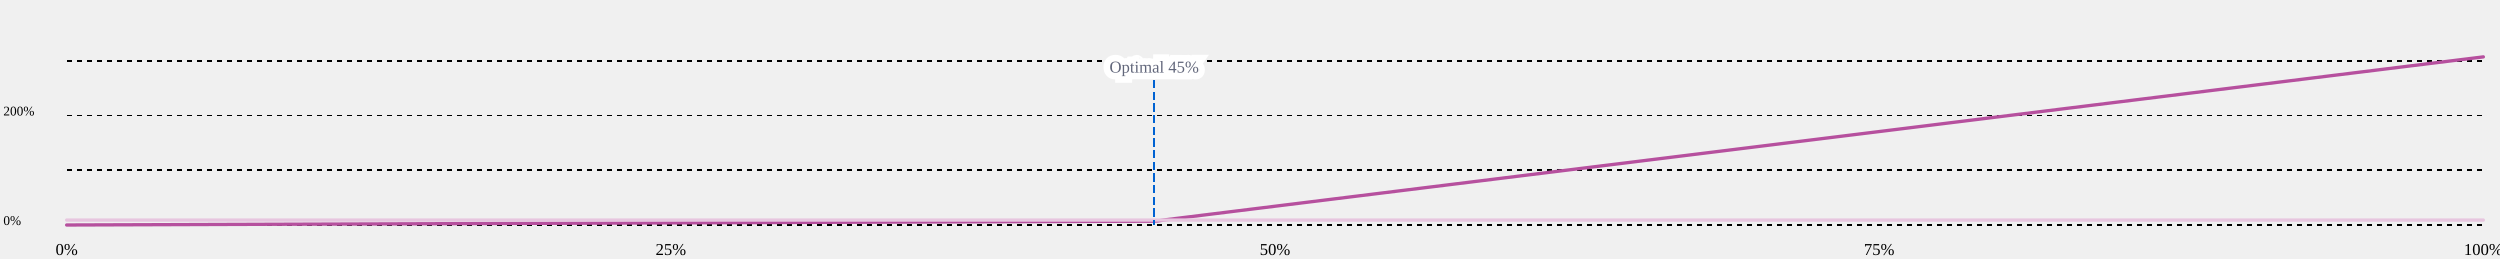
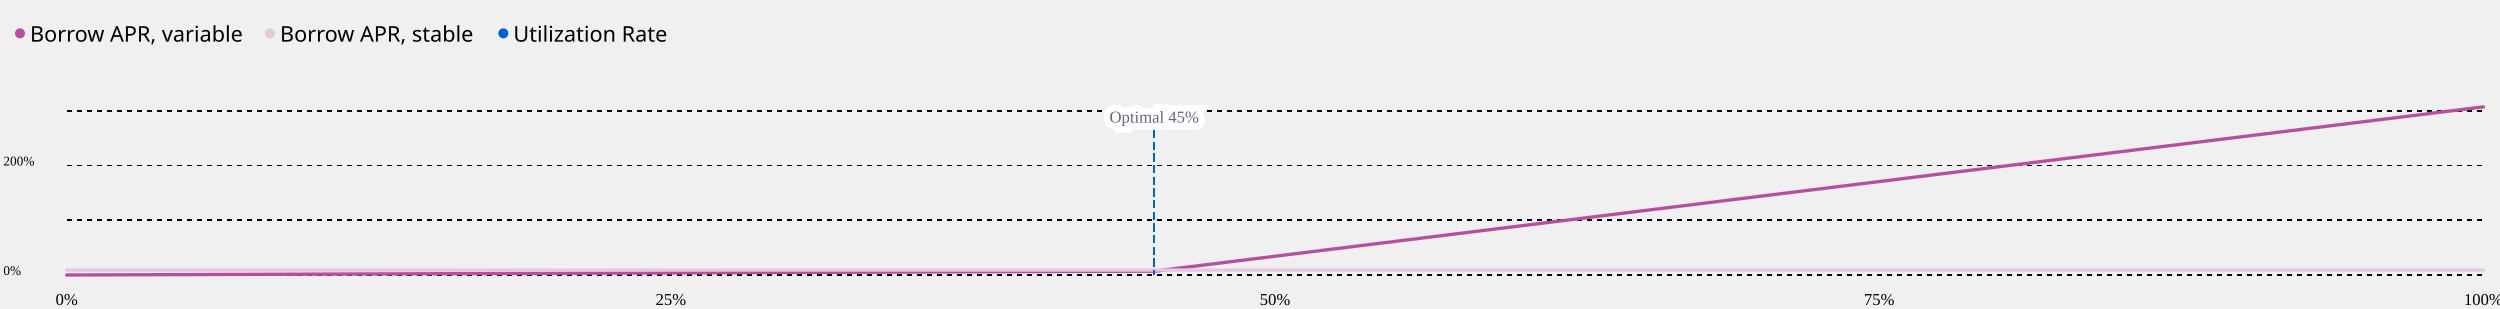
- <svg xmlns="http://www.w3.org/2000/svg" width="1500" height="155">
-   <g class="visx-group" transform="translate(40, 20)">
+ <svg xmlns="http://www.w3.org/2000/svg" style="background: white;" width="1500" height="185">
+   <g style="color: black; font-size: 13px; font-family: sans-serif; transform: translate(18px, 25px);">
+     <g>
+       <circle r="3" cx="-6" cy="-5" style="fill: #B6509E" />
+       <text>Borrow APR, variable</text>
+     </g>
+     <g style="transform: translateX(150px);">
+       <circle r="3" cx="-6" cy="-5" style="fill: rgb(231, 198, 223)" />
+       <text>Borrow APR, stable</text>
+     </g>
+     <g style="transform: translateX(290px);">
+       <circle r="3" cx="-6" cy="-5" style="fill: rgb(0, 98, 210)" />
+       <text>Utilization Rate</text>
+     </g>
+   </g>
+   <g class="visx-group" transform="translate(40, 50)">
    <g class="visx-group visx-rows" transform="translate(0, 0)">
      <line class="visx-line" x1="0" y1="115" x2="1450" y2="115" fill="transparent" shape-rendering="crispEdges" stroke="#000" stroke-width="1" stroke-dasharray="3,3" pointer-events="none" />
      <line class="visx-line" x1="0" y1="82.143" x2="1450" y2="82.143" fill="transparent" shape-rendering="crispEdges" stroke="#000" stroke-width="1" stroke-dasharray="3,3" pointer-events="none" />
      <line class="visx-line" x1="0" y1="49.286" x2="1450" y2="49.286" fill="transparent" shape-rendering="crispEdges" stroke="#000" stroke-width="1" stroke-dasharray="3,3" pointer-events="none" />
      <line class="visx-line" x1="0" y1="16.429" x2="1450" y2="16.429" fill="transparent" shape-rendering="crispEdges" stroke="#000" stroke-width="1" stroke-dasharray="3,3" pointer-events="none" />
    </g>
    <path class="visx-linepath" d="M0,115C2.417,114.991,4.833,114.983,7.25,114.974C9.667,114.966,12.083,114.957,14.5,114.949C16.917,114.94,19.333,114.932,21.75,114.923C24.167,114.915,26.583,114.906,29,114.898C31.417,114.889,33.833,114.881,36.25,114.872C38.667,114.864,41.083,114.855,43.5,114.847C45.917,114.838,48.333,114.83,50.75,114.821C53.167,114.813,55.583,114.804,58,114.796C60.417,114.787,62.833,114.779,65.25,114.77C67.667,114.761,70.083,114.753,72.5,114.744C74.917,114.736,77.333,114.727,79.75,114.719C82.167,114.71,84.583,114.702,87,114.693C89.417,114.685,91.833,114.676,94.25,114.668C96.667,114.659,99.083,114.651,101.5,114.642C103.917,114.634,106.333,114.625,108.75,114.617C111.167,114.608,113.583,114.6,116,114.591C118.417,114.583,120.833,114.574,123.25,114.566C125.667,114.557,128.083,114.549,130.5,114.54C132.917,114.531,135.333,114.523,137.75,114.514C140.167,114.506,142.583,114.497,145,114.489C147.417,114.48,149.833,114.472,152.25,114.463C154.667,114.455,157.083,114.446,159.5,114.438C161.917,114.429,164.333,114.421,166.75,114.412C169.167,114.404,171.583,114.395,174,114.387C176.417,114.378,178.833,114.37,181.25,114.361C183.667,114.353,186.083,114.344,188.5,114.336C190.917,114.327,193.333,114.319,195.75,114.31C198.167,114.301,200.583,114.293,203,114.284C205.417,114.276,207.833,114.267,210.25,114.259C212.667,114.25,215.083,114.242,217.5,114.233C219.917,114.225,222.333,114.216,224.75,114.208C227.167,114.199,229.583,114.191,232,114.182C234.417,114.174,236.833,114.165,239.25,114.157C241.667,114.148,244.083,114.14,246.5,114.131C248.917,114.123,251.333,114.114,253.75,114.106C256.167,114.097,258.583,114.089,261,114.08C263.417,114.071,265.833,114.063,268.25,114.054C270.667,114.046,273.083,114.037,275.5,114.029C277.917,114.02,280.333,114.012,282.75,114.003C285.167,113.995,287.583,113.986,290,113.978C292.417,113.969,294.833,113.961,297.25,113.952C299.667,113.944,302.083,113.935,304.5,113.927C306.917,113.918,309.333,113.91,311.75,113.901C314.167,113.893,316.583,113.884,319,113.876C321.417,113.867,323.833,113.859,326.25,113.85C328.667,113.841,331.083,113.833,333.5,113.824C335.917,113.816,338.333,113.807,340.75,113.799C343.167,113.79,345.583,113.782,348,113.773C350.417,113.765,352.833,113.756,355.25,113.748C357.667,113.739,360.083,113.731,362.5,113.722C364.917,113.714,367.333,113.705,369.75,113.697C372.167,113.688,374.583,113.68,377,113.671C379.417,113.663,381.833,113.654,384.25,113.646C386.667,113.637,389.083,113.629,391.5,113.62C393.917,113.611,396.333,113.603,398.75,113.594C401.167,113.586,403.583,113.577,406,113.569C408.417,113.56,410.833,113.552,413.25,113.543C415.667,113.535,418.083,113.526,420.5,113.518C422.917,113.509,425.333,113.501,427.75,113.492C430.167,113.484,432.583,113.475,435,113.467C437.417,113.458,439.833,113.45,442.25,113.441C444.667,113.433,447.083,113.424,449.5,113.416C451.917,113.407,454.333,113.399,456.75,113.39C459.167,113.381,461.583,113.373,464,113.364C466.417,113.356,468.833,113.347,471.25,113.339C473.667,113.33,476.083,113.322,478.5,113.313C480.917,113.305,483.333,113.296,485.75,113.288C488.167,113.279,490.583,113.271,493,113.262C495.417,113.254,497.833,113.245,500.25,113.237C502.667,113.228,505.083,113.22,507.5,113.211C509.917,113.203,512.333,113.194,514.75,113.186C517.167,113.177,519.583,113.169,522,113.16C524.417,113.151,526.833,113.143,529.25,113.134C531.667,113.126,534.083,113.117,536.5,113.109C538.917,113.1,541.333,113.092,543.75,113.083C546.167,113.075,548.583,113.066,551,113.058C553.417,113.049,555.833,113.041,558.25,113.032C560.667,113.024,563.083,113.015,565.5,113.007C567.917,112.998,570.333,112.99,572.75,112.981C575.167,112.973,577.583,112.964,580,112.956C582.417,112.947,584.833,112.939,587.25,112.93C589.667,112.921,592.083,112.913,594.5,112.904C596.917,112.896,599.333,112.887,601.75,112.879C604.167,112.87,606.583,112.862,609,112.853C611.417,112.845,613.833,112.836,616.25,112.828C618.667,112.819,621.083,112.811,623.5,112.802C625.917,112.794,628.333,112.785,630.75,112.777C633.167,112.768,635.583,112.76,638,112.751C640.417,112.743,642.833,112.734,645.25,112.726C647.667,112.717,650.083,112.717,652.5,112.7C654.917,112.683,657.333,112.103,659.75,111.804C662.167,111.505,664.583,111.206,667,110.908C669.417,110.609,671.833,110.31,674.25,110.012C676.667,109.713,679.083,109.414,681.5,109.116C683.917,108.817,686.333,108.518,688.75,108.219C691.167,107.921,693.583,107.622,696,107.323C698.417,107.025,700.833,106.726,703.25,106.427C705.667,106.129,708.083,105.83,710.5,105.531C712.917,105.232,715.333,104.934,717.75,104.635C720.167,104.336,722.583,104.038,725,103.739C727.417,103.44,729.833,103.142,732.25,102.843C734.667,102.544,737.083,102.245,739.5,101.947C741.917,101.648,744.333,101.349,746.75,101.051C749.167,100.752,751.583,100.453,754,100.155C756.417,99.856,758.833,99.557,761.25,99.258C763.667,98.96,766.083,98.661,768.5,98.362C770.917,98.064,773.333,97.765,775.75,97.466C778.167,97.168,780.583,96.869,783,96.57C785.417,96.271,787.833,95.973,790.25,95.674C792.667,95.375,795.083,95.077,797.5,94.778C799.917,94.479,802.333,94.181,804.75,93.882C807.167,93.583,809.583,93.284,812,92.986C814.417,92.687,816.833,92.388,819.25,92.09C821.667,91.791,824.083,91.492,826.5,91.194C828.917,90.895,831.333,90.596,833.75,90.297C836.167,89.999,838.583,89.7,841,89.401C843.417,89.103,845.833,88.804,848.25,88.505C850.667,88.206,853.083,87.908,855.5,87.609C857.917,87.31,860.333,87.012,862.75,86.713C865.167,86.414,867.583,86.116,870,85.817C872.417,85.518,874.833,85.219,877.25,84.921C879.667,84.622,882.083,84.323,884.5,84.025C886.917,83.726,889.333,83.427,891.75,83.129C894.167,82.83,896.583,82.531,899,82.232C901.417,81.934,903.833,81.635,906.25,81.336C908.667,81.038,911.083,80.739,913.5,80.44C915.917,80.142,918.333,79.843,920.75,79.544C923.167,79.245,925.583,78.947,928,78.648C930.417,78.349,932.833,78.051,935.25,77.752C937.667,77.453,940.083,77.155,942.5,76.856C944.917,76.557,947.333,76.258,949.75,75.96C952.167,75.661,954.583,75.362,957,75.064C959.417,74.765,961.833,74.466,964.25,74.168C966.667,73.869,969.083,73.57,971.5,73.271C973.917,72.973,976.333,72.674,978.75,72.375C981.167,72.077,983.583,71.778,986,71.479C988.417,71.181,990.833,70.882,993.25,70.583C995.667,70.284,998.083,69.986,1000.5,69.687C1002.917,69.388,1005.333,69.09,1007.75,68.791C1010.167,68.492,1012.583,68.194,1015,67.895C1017.417,67.596,1019.833,67.297,1022.25,66.999C1024.667,66.7,1027.083,66.401,1029.5,66.103C1031.917,65.804,1034.333,65.505,1036.75,65.206C1039.167,64.908,1041.583,64.609,1044,64.31C1046.417,64.012,1048.833,63.713,1051.25,63.414C1053.667,63.116,1056.083,62.817,1058.5,62.518C1060.917,62.219,1063.333,61.921,1065.75,61.622C1068.167,61.323,1070.583,61.025,1073,60.726C1075.417,60.427,1077.833,60.129,1080.25,59.83C1082.667,59.531,1085.083,59.232,1087.5,58.934C1089.917,58.635,1092.333,58.336,1094.75,58.038C1097.167,57.739,1099.583,57.44,1102,57.142C1104.417,56.843,1106.833,56.544,1109.25,56.245C1111.667,55.947,1114.083,55.648,1116.5,55.349C1118.917,55.051,1121.333,54.752,1123.75,54.453C1126.167,54.155,1128.583,53.856,1131,53.557C1133.417,53.258,1135.833,52.96,1138.25,52.661C1140.667,52.362,1143.083,52.064,1145.5,51.765C1147.917,51.466,1150.333,51.168,1152.75,50.869C1155.167,50.57,1157.583,50.271,1160,49.973C1162.417,49.674,1164.833,49.375,1167.25,49.077C1169.667,48.778,1172.083,48.479,1174.5,48.181C1176.917,47.882,1179.333,47.583,1181.75,47.284C1184.167,46.986,1186.583,46.687,1189,46.388C1191.417,46.09,1193.833,45.791,1196.25,45.492C1198.667,45.194,1201.083,44.895,1203.5,44.596C1205.917,44.297,1208.333,43.999,1210.75,43.7C1213.167,43.401,1215.583,43.103,1218,42.804C1220.417,42.505,1222.833,42.206,1225.25,41.908C1227.667,41.609,1230.083,41.31,1232.5,41.012C1234.917,40.713,1237.333,40.414,1239.75,40.116C1242.167,39.817,1244.583,39.518,1247,39.219C1249.417,38.921,1251.833,38.622,1254.25,38.323C1256.667,38.025,1259.083,37.726,1261.5,37.427C1263.917,37.129,1266.333,36.83,1268.75,36.531C1271.167,36.232,1273.583,35.934,1276,35.635C1278.417,35.336,1280.833,35.038,1283.25,34.739C1285.667,34.44,1288.083,34.142,1290.5,33.843C1292.917,33.544,1295.333,33.245,1297.75,32.947C1300.167,32.648,1302.583,32.349,1305,32.051C1307.417,31.752,1309.833,31.453,1312.25,31.155C1314.667,30.856,1317.083,30.557,1319.5,30.258C1321.917,29.96,1324.333,29.661,1326.75,29.362C1329.167,29.064,1331.583,28.765,1334,28.466C1336.417,28.168,1338.833,27.869,1341.25,27.57C1343.667,27.271,1346.083,26.973,1348.5,26.674C1350.917,26.375,1353.333,26.077,1355.75,25.778C1358.167,25.479,1360.583,25.181,1363,24.882C1365.417,24.583,1367.833,24.284,1370.25,23.986C1372.667,23.687,1375.083,23.388,1377.5,23.09C1379.917,22.791,1382.333,22.492,1384.75,22.194C1387.167,21.895,1389.583,21.596,1392,21.297C1394.417,20.999,1396.833,20.7,1399.25,20.401C1401.667,20.103,1404.083,19.804,1406.5,19.505C1408.917,19.206,1411.333,18.908,1413.75,18.609C1416.167,18.31,1418.583,18.012,1421,17.713C1423.417,17.414,1425.833,17.116,1428.25,16.817C1430.667,16.518,1433.083,16.219,1435.5,15.921C1437.917,15.622,1440.333,15.323,1442.75,15.025C1445.167,14.726,1447.583,14.427,1450,14.129" fill="transparent" stroke-linecap="round" stroke="#B6509E" stroke-width="2" />
    <path class="visx-linepath" d="M0,112.043C2.417,112.043,4.833,112.043,7.25,112.043C9.667,112.043,12.083,112.043,14.5,112.043C16.917,112.043,19.333,112.043,21.75,112.043C24.167,112.043,26.583,112.043,29,112.043C31.417,112.043,33.833,112.043,36.25,112.043C38.667,112.043,41.083,112.043,43.5,112.043C45.917,112.043,48.333,112.043,50.75,112.043C53.167,112.043,55.583,112.043,58,112.043C60.417,112.043,62.833,112.043,65.25,112.043C67.667,112.043,70.083,112.043,72.5,112.043C74.917,112.043,77.333,112.043,79.75,112.043C82.167,112.043,84.583,112.043,87,112.043C89.417,112.043,91.833,112.043,94.25,112.043C96.667,112.043,99.083,112.043,101.5,112.043C103.917,112.043,106.333,112.043,108.75,112.043C111.167,112.043,113.583,112.043,116,112.043C118.417,112.043,120.833,112.043,123.25,112.043C125.667,112.043,128.083,112.043,130.5,112.043C132.917,112.043,135.333,112.043,137.75,112.043C140.167,112.043,142.583,112.043,145,112.043C147.417,112.043,149.833,112.043,152.25,112.043C154.667,112.043,157.083,112.043,159.5,112.043C161.917,112.043,164.333,112.043,166.75,112.043C169.167,112.043,171.583,112.043,174,112.043C176.417,112.043,178.833,112.043,181.25,112.043C183.667,112.043,186.083,112.043,188.5,112.043C190.917,112.043,193.333,112.043,195.75,112.043C198.167,112.043,200.583,112.043,203,112.043C205.417,112.043,207.833,112.043,210.25,112.043C212.667,112.043,215.083,112.043,217.5,112.043C219.917,112.043,222.333,112.043,224.75,112.043C227.167,112.043,229.583,112.043,232,112.043C234.417,112.043,236.833,112.043,239.25,112.043C241.667,112.043,244.083,112.043,246.5,112.043C248.917,112.043,251.333,112.043,253.75,112.043C256.167,112.043,258.583,112.043,261,112.043C263.417,112.043,265.833,112.043,268.25,112.043C270.667,112.043,273.083,112.043,275.5,112.043C277.917,112.043,280.333,112.043,282.75,112.043C285.167,112.043,287.583,112.043,290,112.043C292.417,112.043,294.833,112.043,297.25,112.043C299.667,112.043,302.083,112.043,304.5,112.043C306.917,112.043,309.333,112.043,311.75,112.043C314.167,112.043,316.583,112.043,319,112.043C321.417,112.043,323.833,112.043,326.25,112.043C328.667,112.043,331.083,112.043,333.5,112.043C335.917,112.043,338.333,112.043,340.75,112.043C343.167,112.043,345.583,112.043,348,112.043C350.417,112.043,352.833,112.043,355.25,112.043C357.667,112.043,360.083,112.043,362.5,112.043C364.917,112.043,367.333,112.043,369.75,112.043C372.167,112.043,374.583,112.043,377,112.043C379.417,112.043,381.833,112.043,384.25,112.043C386.667,112.043,389.083,112.043,391.5,112.043C393.917,112.043,396.333,112.043,398.75,112.043C401.167,112.043,403.583,112.043,406,112.043C408.417,112.043,410.833,112.043,413.25,112.043C415.667,112.043,418.083,112.043,420.5,112.043C422.917,112.043,425.333,112.043,427.75,112.043C430.167,112.043,432.583,112.043,435,112.043C437.417,112.043,439.833,112.043,442.25,112.043C444.667,112.043,447.083,112.043,449.5,112.043C451.917,112.043,454.333,112.043,456.75,112.043C459.167,112.043,461.583,112.043,464,112.043C466.417,112.043,468.833,112.043,471.25,112.043C473.667,112.043,476.083,112.043,478.5,112.043C480.917,112.043,483.333,112.043,485.75,112.043C488.167,112.043,490.583,112.043,493,112.043C495.417,112.043,497.833,112.043,500.25,112.043C502.667,112.043,505.083,112.043,507.5,112.043C509.917,112.043,512.333,112.043,514.75,112.043C517.167,112.043,519.583,112.043,522,112.043C524.417,112.043,526.833,112.043,529.25,112.043C531.667,112.043,534.083,112.043,536.5,112.043C538.917,112.043,541.333,112.043,543.75,112.043C546.167,112.043,548.583,112.043,551,112.043C553.417,112.043,555.833,112.043,558.25,112.043C560.667,112.043,563.083,112.043,565.5,112.043C567.917,112.043,570.333,112.043,572.75,112.043C575.167,112.043,577.583,112.043,580,112.043C582.417,112.043,584.833,112.043,587.25,112.043C589.667,112.043,592.083,112.043,594.5,112.043C596.917,112.043,599.333,112.043,601.75,112.043C604.167,112.043,606.583,112.043,609,112.043C611.417,112.043,613.833,112.043,616.25,112.043C618.667,112.043,621.083,112.043,623.5,112.043C625.917,112.043,628.333,112.043,630.75,112.043C633.167,112.043,635.583,112.043,638,112.043C640.417,112.043,642.833,112.043,645.25,112.043C647.667,112.043,650.083,112.043,652.5,112.043C654.917,112.043,657.333,112.043,659.75,112.043C662.167,112.043,664.583,112.043,667,112.043C669.417,112.043,671.833,112.043,674.25,112.043C676.667,112.043,679.083,112.043,681.5,112.043C683.917,112.043,686.333,112.043,688.75,112.043C691.167,112.043,693.583,112.043,696,112.043C698.417,112.043,700.833,112.043,703.25,112.043C705.667,112.043,708.083,112.043,710.5,112.043C712.917,112.043,715.333,112.043,717.75,112.043C720.167,112.043,722.583,112.043,725,112.043C727.417,112.043,729.833,112.043,732.25,112.043C734.667,112.043,737.083,112.043,739.5,112.043C741.917,112.043,744.333,112.043,746.75,112.043C749.167,112.043,751.583,112.043,754,112.043C756.417,112.043,758.833,112.043,761.25,112.043C763.667,112.043,766.083,112.043,768.5,112.043C770.917,112.043,773.333,112.043,775.75,112.043C778.167,112.043,780.583,112.043,783,112.043C785.417,112.043,787.833,112.043,790.25,112.043C792.667,112.043,795.083,112.043,797.5,112.043C799.917,112.043,802.333,112.043,804.75,112.043C807.167,112.043,809.583,112.043,812,112.043C814.417,112.043,816.833,112.043,819.25,112.043C821.667,112.043,824.083,112.043,826.5,112.043C828.917,112.043,831.333,112.043,833.75,112.043C836.167,112.043,838.583,112.043,841,112.043C843.417,112.043,845.833,112.043,848.25,112.043C850.667,112.043,853.083,112.043,855.5,112.043C857.917,112.043,860.333,112.043,862.75,112.043C865.167,112.043,867.583,112.043,870,112.043C872.417,112.043,874.833,112.043,877.25,112.043C879.667,112.043,882.083,112.043,884.5,112.043C886.917,112.043,889.333,112.043,891.75,112.043C894.167,112.043,896.583,112.043,899,112.043C901.417,112.043,903.833,112.043,906.25,112.043C908.667,112.043,911.083,112.043,913.5,112.043C915.917,112.043,918.333,112.043,920.75,112.043C923.167,112.043,925.583,112.043,928,112.043C930.417,112.043,932.833,112.043,935.25,112.043C937.667,112.043,940.083,112.043,942.5,112.043C944.917,112.043,947.333,112.043,949.75,112.043C952.167,112.043,954.583,112.043,957,112.043C959.417,112.043,961.833,112.043,964.25,112.043C966.667,112.043,969.083,112.043,971.5,112.043C973.917,112.043,976.333,112.043,978.75,112.043C981.167,112.043,983.583,112.043,986,112.043C988.417,112.043,990.833,112.043,993.25,112.043C995.667,112.043,998.083,112.043,1000.5,112.043C1002.917,112.043,1005.333,112.043,1007.75,112.043C1010.167,112.043,1012.583,112.043,1015,112.043C1017.417,112.043,1019.833,112.043,1022.25,112.043C1024.667,112.043,1027.083,112.043,1029.5,112.043C1031.917,112.043,1034.333,112.043,1036.75,112.043C1039.167,112.043,1041.583,112.043,1044,112.043C1046.417,112.043,1048.833,112.043,1051.25,112.043C1053.667,112.043,1056.083,112.043,1058.5,112.043C1060.917,112.043,1063.333,112.043,1065.75,112.043C1068.167,112.043,1070.583,112.043,1073,112.043C1075.417,112.043,1077.833,112.043,1080.25,112.043C1082.667,112.043,1085.083,112.043,1087.5,112.043C1089.917,112.043,1092.333,112.043,1094.75,112.043C1097.167,112.043,1099.583,112.043,1102,112.043C1104.417,112.043,1106.833,112.043,1109.25,112.043C1111.667,112.043,1114.083,112.043,1116.5,112.043C1118.917,112.043,1121.333,112.043,1123.75,112.043C1126.167,112.043,1128.583,112.043,1131,112.043C1133.417,112.043,1135.833,112.043,1138.25,112.043C1140.667,112.043,1143.083,112.043,1145.5,112.043C1147.917,112.043,1150.333,112.043,1152.75,112.043C1155.167,112.043,1157.583,112.043,1160,112.043C1162.417,112.043,1164.833,112.043,1167.25,112.043C1169.667,112.043,1172.083,112.043,1174.5,112.043C1176.917,112.043,1179.333,112.043,1181.75,112.043C1184.167,112.043,1186.583,112.043,1189,112.043C1191.417,112.043,1193.833,112.043,1196.25,112.043C1198.667,112.043,1201.083,112.043,1203.5,112.043C1205.917,112.043,1208.333,112.043,1210.75,112.043C1213.167,112.043,1215.583,112.043,1218,112.043C1220.417,112.043,1222.833,112.043,1225.25,112.043C1227.667,112.043,1230.083,112.043,1232.5,112.043C1234.917,112.043,1237.333,112.043,1239.75,112.043C1242.167,112.043,1244.583,112.043,1247,112.043C1249.417,112.043,1251.833,112.043,1254.25,112.043C1256.667,112.043,1259.083,112.043,1261.5,112.043C1263.917,112.043,1266.333,112.043,1268.75,112.043C1271.167,112.043,1273.583,112.043,1276,112.043C1278.417,112.043,1280.833,112.043,1283.25,112.043C1285.667,112.043,1288.083,112.043,1290.5,112.043C1292.917,112.043,1295.333,112.043,1297.75,112.043C1300.167,112.043,1302.583,112.043,1305,112.043C1307.417,112.043,1309.833,112.043,1312.25,112.043C1314.667,112.043,1317.083,112.043,1319.5,112.043C1321.917,112.043,1324.333,112.043,1326.75,112.043C1329.167,112.043,1331.583,112.043,1334,112.043C1336.417,112.043,1338.833,112.043,1341.25,112.043C1343.667,112.043,1346.083,112.043,1348.5,112.043C1350.917,112.043,1353.333,112.043,1355.75,112.043C1358.167,112.043,1360.583,112.043,1363,112.043C1365.417,112.043,1367.833,112.043,1370.25,112.043C1372.667,112.043,1375.083,112.043,1377.5,112.043C1379.917,112.043,1382.333,112.043,1384.75,112.043C1387.167,112.043,1389.583,112.043,1392,112.043C1394.417,112.043,1396.833,112.043,1399.25,112.043C1401.667,112.043,1404.083,112.043,1406.5,112.043C1408.917,112.043,1411.333,112.043,1413.75,112.043C1416.167,112.043,1418.583,112.043,1421,112.043C1423.417,112.043,1425.833,112.043,1428.25,112.043C1430.667,112.043,1433.083,112.043,1435.5,112.043C1437.917,112.043,1440.333,112.043,1442.75,112.043C1445.167,112.043,1447.583,112.043,1450,112.043" fill="transparent" stroke-linecap="round" stroke="#E7C6DF" stroke-width="2" />
    <g class="visx-group visx-axis visx-axis-bottom" transform="translate(0, 115)">
      <g class="visx-group visx-axis-tick" transform="translate(0, 0)">
        <line class="visx-line" x1="0" y1="0" x2="0" y2="8" fill="transparent" shape-rendering="crispEdges" stroke="#000" stroke-width="0" stroke-linecap="square" />
        <svg x="0" y="0" font-size="10" style="overflow:visible">
          <text transform="" x="0" y="18" fill="#000" font-size="10" text-anchor="middle">
            <tspan x="0" dy="0em">0%</tspan>
          </text>
        </svg>
      </g>
      <g class="visx-group visx-axis-tick" transform="translate(0, 0)">
        <line class="visx-line" x1="362.5" y1="0" x2="362.5" y2="8" fill="transparent" shape-rendering="crispEdges" stroke="#000" stroke-width="0" stroke-linecap="square" />
        <svg x="0" y="0" font-size="10" style="overflow:visible">
          <text transform="" x="362.5" y="18" fill="#000" font-size="10" text-anchor="middle">
            <tspan x="362.5" dy="0em">25%</tspan>
          </text>
        </svg>
      </g>
      <g class="visx-group visx-axis-tick" transform="translate(0, 0)">
        <line class="visx-line" x1="725" y1="0" x2="725" y2="8" fill="transparent" shape-rendering="crispEdges" stroke="#000" stroke-width="0" stroke-linecap="square" />
        <svg x="0" y="0" font-size="10" style="overflow:visible">
          <text transform="" x="725" y="18" fill="#000" font-size="10" text-anchor="middle">
            <tspan x="725" dy="0em">50%</tspan>
          </text>
        </svg>
      </g>
      <g class="visx-group visx-axis-tick" transform="translate(0, 0)">
        <line class="visx-line" x1="1087.5" y1="0" x2="1087.5" y2="8" fill="transparent" shape-rendering="crispEdges" stroke="#000" stroke-width="0" stroke-linecap="square" />
        <svg x="0" y="0" font-size="10" style="overflow:visible">
          <text transform="" x="1087.5" y="18" fill="#000" font-size="10" text-anchor="middle">
            <tspan x="1087.5" dy="0em">75%</tspan>
          </text>
        </svg>
      </g>
      <g class="visx-group visx-axis-tick" transform="translate(0, 0)">
        <line class="visx-line" x1="1450" y1="0" x2="1450" y2="8" fill="transparent" shape-rendering="crispEdges" stroke="#000" stroke-width="0" stroke-linecap="square" />
        <svg x="0" y="0" font-size="10" style="overflow:visible">
          <text transform="" x="1450" y="18" fill="#000" font-size="10" text-anchor="middle">
            <tspan x="1450" dy="0em">100%</tspan>
          </text>
        </svg>
      </g>
      <line class="visx-line visx-axis-line" x1="0.5" y1="0" x2="1450.5" y2="0" fill="transparent" shape-rendering="crispEdges" stroke="#222" stroke-width="0" />
    </g>
    <g class="visx-group visx-axis visx-axis-left" transform="translate(0, 0)">
      <g class="visx-group visx-axis-tick" transform="translate(0, 0)">
        <line class="visx-line" x1="0" y1="115" x2="-8" y2="115" fill="transparent" shape-rendering="crispEdges" stroke="#222" stroke-width="0" stroke-linecap="square" />
        <svg x="-30" y="0" font-size="8" style="overflow:visible">
          <text transform="" x="-8" y="115" fill="#000" font-size="8" text-anchor="start">
            <tspan x="-8" dy="0em">0%</tspan>
          </text>
        </svg>
      </g>
      <g class="visx-group visx-axis-tick" transform="translate(0, 0)">
        <line class="visx-line" x1="0" y1="49.286" x2="-8" y2="49.286" fill="transparent" shape-rendering="crispEdges" stroke="#222" stroke-width="0" stroke-linecap="square" />
        <svg x="-30" y="0" font-size="8" style="overflow:visible">
          <text transform="" x="-8" y="49.286" fill="#000" font-size="8" text-anchor="start">
            <tspan x="-8" dy="0em">200%</tspan>
          </text>
        </svg>
      </g>
      <line class="visx-line visx-axis-line" x1="0" y1="115.5" x2="0" y2="0.5" fill="transparent" shape-rendering="crispEdges" stroke="#222" stroke-width="0" />
    </g>
    <rect class="visx-bar" width="1450" height="115" fill="transparent" />
    <line class="visx-line" x1="652.5" y1="28" x2="652.5" y2="115" fill="transparent" shape-rendering="crispEdges" stroke="#0062D2" stroke-width="1" pointer-events="none" stroke-dasharray="5,2" />
    <svg x="0" y="0" font-size="10px" style="overflow:visible">
      <text transform="" x="652.5" y="20" font-size="10px" fill="#fff" stroke="#fff" stroke-width="0.8em" text-anchor="middle">
        <tspan x="652.5" dy="0.355em">Optimal 45%</tspan>
      </text>
    </svg>
    <svg x="0" y="0" font-size="10px" style="overflow:visible">
      <text transform="" x="652.5" y="20" font-size="10px" fill="#62677B" text-anchor="middle">
        <tspan x="652.5" dy="0.355em">Optimal 45%</tspan>
      </text>
    </svg>
  </g>
</svg>
